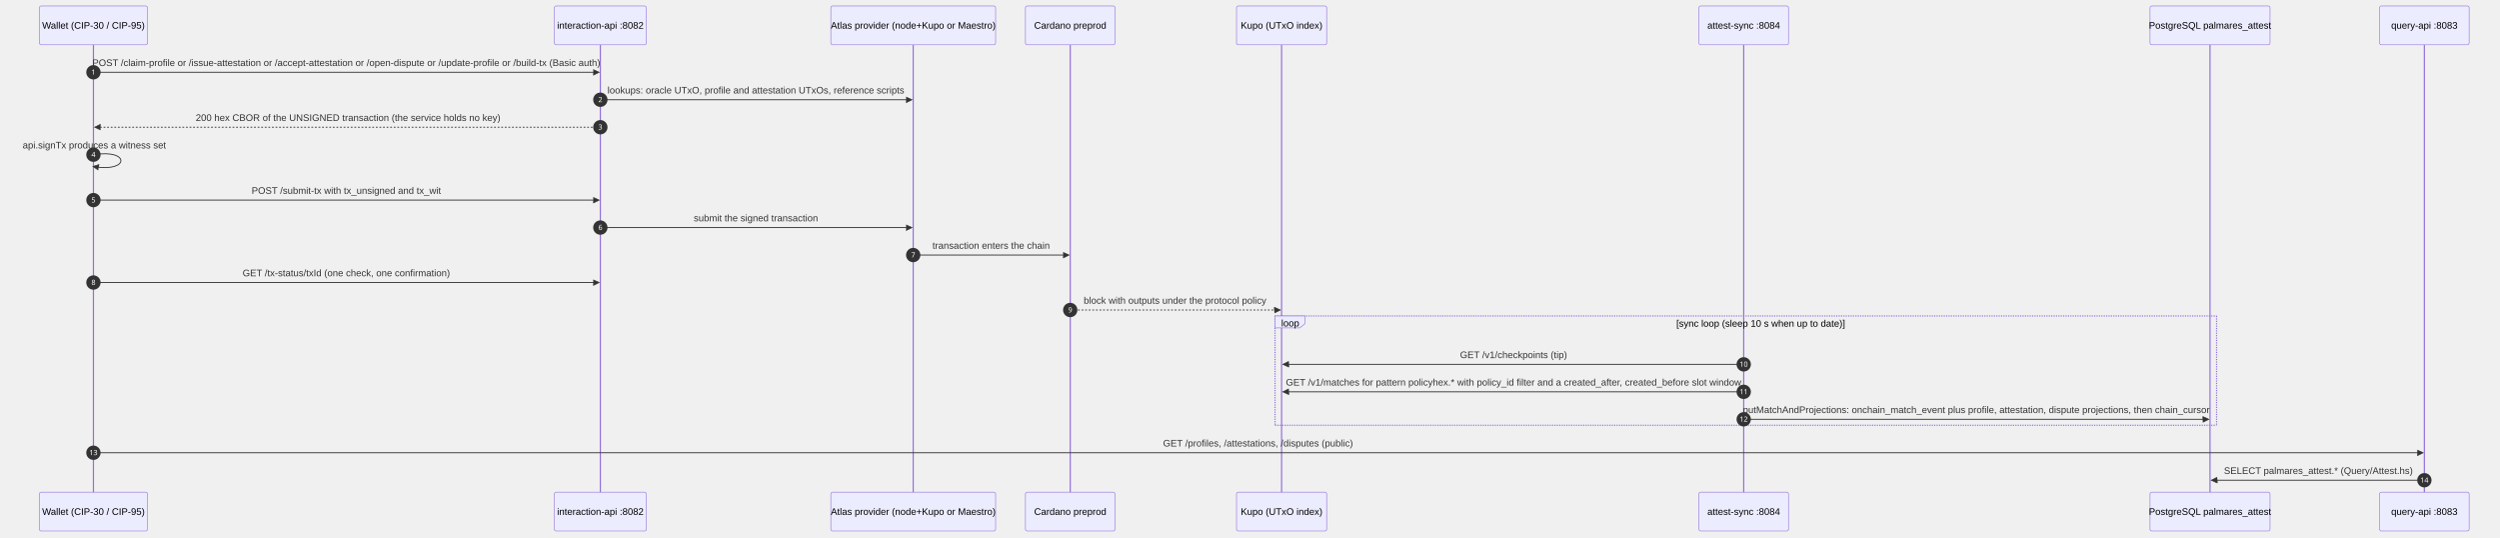
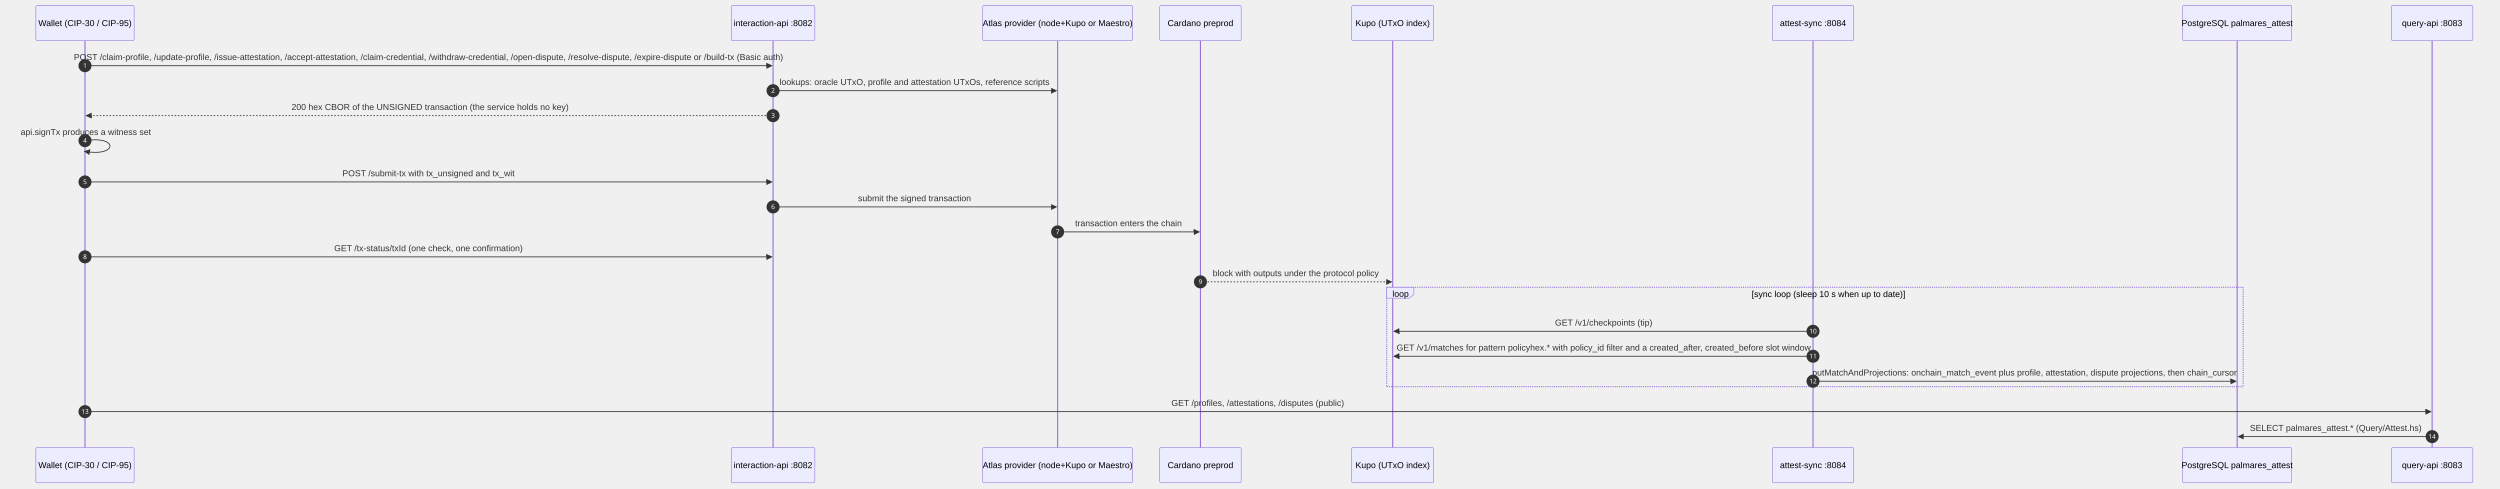
- <svg xmlns="http://www.w3.org/2000/svg" id="my-svg" width="100%" style="max-width: 4185.5px; background-color: white;" viewBox="-66 -10 4185.5 900" role="graphics-document document" aria-roledescription="sequence">
-   <g>
-     <rect x="3919.5" y="814" fill="#eaeaea" stroke="#666" width="150" height="65" name="Q" rx="3" ry="3" class="actor actor-bottom" />
-     <text x="3994.5" y="846.5" dominant-baseline="central" alignment-baseline="central" class="actor actor-box" style="text-anchor: middle; font-size: 16px; font-weight: 400;">
-       <tspan x="3994.5" dy="0">query-api :8083</tspan>
-     </text>
-   </g>
-   <g>
-     <rect x="3535" y="814" fill="#eaeaea" stroke="#666" width="201" height="65" name="D" rx="3" ry="3" class="actor actor-bottom" />
-     <text x="3635.5" y="846.5" dominant-baseline="central" alignment-baseline="central" class="actor actor-box" style="text-anchor: middle; font-size: 16px; font-weight: 400;">
-       <tspan x="3635.5" dy="0">PostgreSQL palmares_attest</tspan>
-     </text>
-   </g>
-   <g>
-     <rect x="2779.5" y="814" fill="#eaeaea" stroke="#666" width="150" height="65" name="S" rx="3" ry="3" class="actor actor-bottom" />
-     <text x="2854.5" y="846.5" dominant-baseline="central" alignment-baseline="central" class="actor actor-box" style="text-anchor: middle; font-size: 16px; font-weight: 400;">
-       <tspan x="2854.5" dy="0">attest-sync :8084</tspan>
-     </text>
-   </g>
-   <g>
-     <rect x="2005" y="814" fill="#eaeaea" stroke="#666" width="151" height="65" name="K" rx="3" ry="3" class="actor actor-bottom" />
-     <text x="2080.5" y="846.5" dominant-baseline="central" alignment-baseline="central" class="actor actor-box" style="text-anchor: middle; font-size: 16px; font-weight: 400;">
-       <tspan x="2080.5" dy="0">Kupo (UTxO index)</tspan>
-     </text>
-   </g>
-   <g>
-     <rect x="1651.5" y="814" fill="#eaeaea" stroke="#666" width="150" height="65" name="C" rx="3" ry="3" class="actor actor-bottom" />
-     <text x="1726.5" y="846.5" dominant-baseline="central" alignment-baseline="central" class="actor actor-box" style="text-anchor: middle; font-size: 16px; font-weight: 400;">
-       <tspan x="1726.5" dy="0">Cardano preprod</tspan>
-     </text>
-   </g>
-   <g>
-     <rect x="1325.5" y="814" fill="#eaeaea" stroke="#666" width="276" height="65" name="P" rx="3" ry="3" class="actor actor-bottom" />
-     <text x="1463.5" y="846.5" dominant-baseline="central" alignment-baseline="central" class="actor actor-box" style="text-anchor: middle; font-size: 16px; font-weight: 400;">
-       <tspan x="1463.5" dy="0">Atlas provider (node+Kupo or Maestro)</tspan>
-     </text>
-   </g>
-   <g>
-     <rect x="862.5" y="814" fill="#eaeaea" stroke="#666" width="154" height="65" name="I" rx="3" ry="3" class="actor actor-bottom" />
-     <text x="939.5" y="846.5" dominant-baseline="central" alignment-baseline="central" class="actor actor-box" style="text-anchor: middle; font-size: 16px; font-weight: 400;">
-       <tspan x="939.5" dy="0">interaction-api :8082</tspan>
+ <svg xmlns="http://www.w3.org/2000/svg" id="my-svg" width="100%" style="max-width: 4603.5px; background-color: white;" viewBox="-66 -10 4603.5 900" role="graphics-document document" aria-roledescription="sequence">
+   <g>
+     <rect x="4337.5" y="814" fill="#eaeaea" stroke="#666" width="150" height="65" name="Q" rx="3" ry="3" class="actor actor-bottom" />
+     <text x="4412.5" y="846.5" dominant-baseline="central" alignment-baseline="central" class="actor actor-box" style="text-anchor: middle; font-size: 16px; font-weight: 400;">
+       <tspan x="4412.5" dy="0">query-api :8083</tspan>
+     </text>
+   </g>
+   <g>
+     <rect x="3953" y="814" fill="#eaeaea" stroke="#666" width="201" height="65" name="D" rx="3" ry="3" class="actor actor-bottom" />
+     <text x="4053.5" y="846.5" dominant-baseline="central" alignment-baseline="central" class="actor actor-box" style="text-anchor: middle; font-size: 16px; font-weight: 400;">
+       <tspan x="4053.5" dy="0">PostgreSQL palmares_attest</tspan>
+     </text>
+   </g>
+   <g>
+     <rect x="3197.5" y="814" fill="#eaeaea" stroke="#666" width="150" height="65" name="S" rx="3" ry="3" class="actor actor-bottom" />
+     <text x="3272.5" y="846.5" dominant-baseline="central" alignment-baseline="central" class="actor actor-box" style="text-anchor: middle; font-size: 16px; font-weight: 400;">
+       <tspan x="3272.5" dy="0">attest-sync :8084</tspan>
+     </text>
+   </g>
+   <g>
+     <rect x="2423" y="814" fill="#eaeaea" stroke="#666" width="151" height="65" name="K" rx="3" ry="3" class="actor actor-bottom" />
+     <text x="2498.5" y="846.5" dominant-baseline="central" alignment-baseline="central" class="actor actor-box" style="text-anchor: middle; font-size: 16px; font-weight: 400;">
+       <tspan x="2498.5" dy="0">Kupo (UTxO index)</tspan>
+     </text>
+   </g>
+   <g>
+     <rect x="2069.5" y="814" fill="#eaeaea" stroke="#666" width="150" height="65" name="C" rx="3" ry="3" class="actor actor-bottom" />
+     <text x="2144.5" y="846.5" dominant-baseline="central" alignment-baseline="central" class="actor actor-box" style="text-anchor: middle; font-size: 16px; font-weight: 400;">
+       <tspan x="2144.5" dy="0">Cardano preprod</tspan>
+     </text>
+   </g>
+   <g>
+     <rect x="1743.5" y="814" fill="#eaeaea" stroke="#666" width="276" height="65" name="P" rx="3" ry="3" class="actor actor-bottom" />
+     <text x="1881.5" y="846.5" dominant-baseline="central" alignment-baseline="central" class="actor actor-box" style="text-anchor: middle; font-size: 16px; font-weight: 400;">
+       <tspan x="1881.5" dy="0">Atlas provider (node+Kupo or Maestro)</tspan>
+     </text>
+   </g>
+   <g>
+     <rect x="1280.5" y="814" fill="#eaeaea" stroke="#666" width="154" height="65" name="I" rx="3" ry="3" class="actor actor-bottom" />
+     <text x="1357.5" y="846.5" dominant-baseline="central" alignment-baseline="central" class="actor actor-box" style="text-anchor: middle; font-size: 16px; font-weight: 400;">
+       <tspan x="1357.5" dy="0">interaction-api :8082</tspan>
    </text>
  </g>
  <g>
    <rect x="0" y="814" fill="#eaeaea" stroke="#666" width="181" height="65" name="W" rx="3" ry="3" class="actor actor-bottom" />
    <text x="90.5" y="846.5" dominant-baseline="central" alignment-baseline="central" class="actor actor-box" style="text-anchor: middle; font-size: 16px; font-weight: 400;">
      <tspan x="90.5" dy="0">Wallet (CIP-30 / CIP-95)</tspan>
    </text>
  </g>
  <g>
-     <line id="actor7" x1="3994.5" y1="65" x2="3994.5" y2="814" class="actor-line 200" stroke-width="0.5px" stroke="#999" name="Q" data-et="life-line" data-id="Q" />
+     <line id="actor7" x1="4412.5" y1="65" x2="4412.5" y2="814" class="actor-line 200" stroke-width="0.5px" stroke="#999" name="Q" data-et="life-line" data-id="Q" />
    <g id="root-7" data-et="participant" data-type="participant" data-id="Q">
-       <rect x="3919.5" y="0" fill="#eaeaea" stroke="#666" width="150" height="65" name="Q" rx="3" ry="3" class="actor actor-top" />
-       <text x="3994.5" y="32.5" dominant-baseline="central" alignment-baseline="central" class="actor actor-box" style="text-anchor: middle; font-size: 16px; font-weight: 400;">
-         <tspan x="3994.5" dy="0">query-api :8083</tspan>
-       </text>
-     </g>
-   </g>
-   <g>
-     <line id="actor6" x1="3635.5" y1="65" x2="3635.5" y2="814" class="actor-line 200" stroke-width="0.5px" stroke="#999" name="D" data-et="life-line" data-id="D" />
+       <rect x="4337.5" y="0" fill="#eaeaea" stroke="#666" width="150" height="65" name="Q" rx="3" ry="3" class="actor actor-top" />
+       <text x="4412.5" y="32.5" dominant-baseline="central" alignment-baseline="central" class="actor actor-box" style="text-anchor: middle; font-size: 16px; font-weight: 400;">
+         <tspan x="4412.5" dy="0">query-api :8083</tspan>
+       </text>
+     </g>
+   </g>
+   <g>
+     <line id="actor6" x1="4053.5" y1="65" x2="4053.5" y2="814" class="actor-line 200" stroke-width="0.5px" stroke="#999" name="D" data-et="life-line" data-id="D" />
    <g id="root-6" data-et="participant" data-type="participant" data-id="D">
-       <rect x="3535" y="0" fill="#eaeaea" stroke="#666" width="201" height="65" name="D" rx="3" ry="3" class="actor actor-top" />
-       <text x="3635.5" y="32.5" dominant-baseline="central" alignment-baseline="central" class="actor actor-box" style="text-anchor: middle; font-size: 16px; font-weight: 400;">
-         <tspan x="3635.5" dy="0">PostgreSQL palmares_attest</tspan>
-       </text>
-     </g>
-   </g>
-   <g>
-     <line id="actor5" x1="2854.5" y1="65" x2="2854.5" y2="814" class="actor-line 200" stroke-width="0.5px" stroke="#999" name="S" data-et="life-line" data-id="S" />
+       <rect x="3953" y="0" fill="#eaeaea" stroke="#666" width="201" height="65" name="D" rx="3" ry="3" class="actor actor-top" />
+       <text x="4053.5" y="32.5" dominant-baseline="central" alignment-baseline="central" class="actor actor-box" style="text-anchor: middle; font-size: 16px; font-weight: 400;">
+         <tspan x="4053.5" dy="0">PostgreSQL palmares_attest</tspan>
+       </text>
+     </g>
+   </g>
+   <g>
+     <line id="actor5" x1="3272.5" y1="65" x2="3272.5" y2="814" class="actor-line 200" stroke-width="0.5px" stroke="#999" name="S" data-et="life-line" data-id="S" />
    <g id="root-5" data-et="participant" data-type="participant" data-id="S">
-       <rect x="2779.5" y="0" fill="#eaeaea" stroke="#666" width="150" height="65" name="S" rx="3" ry="3" class="actor actor-top" />
-       <text x="2854.5" y="32.5" dominant-baseline="central" alignment-baseline="central" class="actor actor-box" style="text-anchor: middle; font-size: 16px; font-weight: 400;">
-         <tspan x="2854.5" dy="0">attest-sync :8084</tspan>
-       </text>
-     </g>
-   </g>
-   <g>
-     <line id="actor4" x1="2080.5" y1="65" x2="2080.5" y2="814" class="actor-line 200" stroke-width="0.5px" stroke="#999" name="K" data-et="life-line" data-id="K" />
+       <rect x="3197.5" y="0" fill="#eaeaea" stroke="#666" width="150" height="65" name="S" rx="3" ry="3" class="actor actor-top" />
+       <text x="3272.5" y="32.5" dominant-baseline="central" alignment-baseline="central" class="actor actor-box" style="text-anchor: middle; font-size: 16px; font-weight: 400;">
+         <tspan x="3272.5" dy="0">attest-sync :8084</tspan>
+       </text>
+     </g>
+   </g>
+   <g>
+     <line id="actor4" x1="2498.5" y1="65" x2="2498.5" y2="814" class="actor-line 200" stroke-width="0.5px" stroke="#999" name="K" data-et="life-line" data-id="K" />
    <g id="root-4" data-et="participant" data-type="participant" data-id="K">
-       <rect x="2005" y="0" fill="#eaeaea" stroke="#666" width="151" height="65" name="K" rx="3" ry="3" class="actor actor-top" />
-       <text x="2080.5" y="32.5" dominant-baseline="central" alignment-baseline="central" class="actor actor-box" style="text-anchor: middle; font-size: 16px; font-weight: 400;">
-         <tspan x="2080.5" dy="0">Kupo (UTxO index)</tspan>
-       </text>
-     </g>
-   </g>
-   <g>
-     <line id="actor3" x1="1726.5" y1="65" x2="1726.5" y2="814" class="actor-line 200" stroke-width="0.5px" stroke="#999" name="C" data-et="life-line" data-id="C" />
+       <rect x="2423" y="0" fill="#eaeaea" stroke="#666" width="151" height="65" name="K" rx="3" ry="3" class="actor actor-top" />
+       <text x="2498.5" y="32.5" dominant-baseline="central" alignment-baseline="central" class="actor actor-box" style="text-anchor: middle; font-size: 16px; font-weight: 400;">
+         <tspan x="2498.5" dy="0">Kupo (UTxO index)</tspan>
+       </text>
+     </g>
+   </g>
+   <g>
+     <line id="actor3" x1="2144.5" y1="65" x2="2144.5" y2="814" class="actor-line 200" stroke-width="0.5px" stroke="#999" name="C" data-et="life-line" data-id="C" />
    <g id="root-3" data-et="participant" data-type="participant" data-id="C">
-       <rect x="1651.5" y="0" fill="#eaeaea" stroke="#666" width="150" height="65" name="C" rx="3" ry="3" class="actor actor-top" />
-       <text x="1726.5" y="32.5" dominant-baseline="central" alignment-baseline="central" class="actor actor-box" style="text-anchor: middle; font-size: 16px; font-weight: 400;">
-         <tspan x="1726.5" dy="0">Cardano preprod</tspan>
-       </text>
-     </g>
-   </g>
-   <g>
-     <line id="actor2" x1="1463.5" y1="65" x2="1463.5" y2="814" class="actor-line 200" stroke-width="0.5px" stroke="#999" name="P" data-et="life-line" data-id="P" />
+       <rect x="2069.5" y="0" fill="#eaeaea" stroke="#666" width="150" height="65" name="C" rx="3" ry="3" class="actor actor-top" />
+       <text x="2144.5" y="32.5" dominant-baseline="central" alignment-baseline="central" class="actor actor-box" style="text-anchor: middle; font-size: 16px; font-weight: 400;">
+         <tspan x="2144.5" dy="0">Cardano preprod</tspan>
+       </text>
+     </g>
+   </g>
+   <g>
+     <line id="actor2" x1="1881.5" y1="65" x2="1881.5" y2="814" class="actor-line 200" stroke-width="0.5px" stroke="#999" name="P" data-et="life-line" data-id="P" />
    <g id="root-2" data-et="participant" data-type="participant" data-id="P">
-       <rect x="1325.5" y="0" fill="#eaeaea" stroke="#666" width="276" height="65" name="P" rx="3" ry="3" class="actor actor-top" />
-       <text x="1463.5" y="32.5" dominant-baseline="central" alignment-baseline="central" class="actor actor-box" style="text-anchor: middle; font-size: 16px; font-weight: 400;">
-         <tspan x="1463.5" dy="0">Atlas provider (node+Kupo or Maestro)</tspan>
-       </text>
-     </g>
-   </g>
-   <g>
-     <line id="actor1" x1="939.5" y1="65" x2="939.5" y2="814" class="actor-line 200" stroke-width="0.5px" stroke="#999" name="I" data-et="life-line" data-id="I" />
+       <rect x="1743.5" y="0" fill="#eaeaea" stroke="#666" width="276" height="65" name="P" rx="3" ry="3" class="actor actor-top" />
+       <text x="1881.5" y="32.5" dominant-baseline="central" alignment-baseline="central" class="actor actor-box" style="text-anchor: middle; font-size: 16px; font-weight: 400;">
+         <tspan x="1881.5" dy="0">Atlas provider (node+Kupo or Maestro)</tspan>
+       </text>
+     </g>
+   </g>
+   <g>
+     <line id="actor1" x1="1357.5" y1="65" x2="1357.5" y2="814" class="actor-line 200" stroke-width="0.5px" stroke="#999" name="I" data-et="life-line" data-id="I" />
    <g id="root-1" data-et="participant" data-type="participant" data-id="I">
-       <rect x="862.5" y="0" fill="#eaeaea" stroke="#666" width="154" height="65" name="I" rx="3" ry="3" class="actor actor-top" />
-       <text x="939.5" y="32.5" dominant-baseline="central" alignment-baseline="central" class="actor actor-box" style="text-anchor: middle; font-size: 16px; font-weight: 400;">
-         <tspan x="939.5" dy="0">interaction-api :8082</tspan>
+       <rect x="1280.5" y="0" fill="#eaeaea" stroke="#666" width="154" height="65" name="I" rx="3" ry="3" class="actor actor-top" />
+       <text x="1357.5" y="32.5" dominant-baseline="central" alignment-baseline="central" class="actor actor-box" style="text-anchor: middle; font-size: 16px; font-weight: 400;">
+         <tspan x="1357.5" dy="0">interaction-api :8082</tspan>
      </text>
    </g>
  </g>
  <g>
    <line id="actor0" x1="90.5" y1="65" x2="90.5" y2="814" class="actor-line 200" stroke-width="0.5px" stroke="#999" name="W" data-et="life-line" data-id="W" />
    <g id="root-0" data-et="participant" data-type="participant" data-id="W">
      <rect x="0" y="0" fill="#eaeaea" stroke="#666" width="181" height="65" name="W" rx="3" ry="3" class="actor actor-top" />
      <text x="90.5" y="32.5" dominant-baseline="central" alignment-baseline="central" class="actor actor-box" style="text-anchor: middle; font-size: 16px; font-weight: 400;">
        <tspan x="90.5" dy="0">Wallet (CIP-30 / CIP-95)</tspan>
      </text>
    </g>
  </g>
  <style>#my-svg{font-family:"trebuchet ms",verdana,arial,sans-serif;font-size:16px;fill:#333;}@keyframes edge-animation-frame{from{stroke-dashoffset:0;}}@keyframes dash{to{stroke-dashoffset:0;}}#my-svg .edge-animation-slow{stroke-dasharray:9,5!important;stroke-dashoffset:900;animation:dash 50s linear infinite;stroke-linecap:round;}#my-svg .edge-animation-fast{stroke-dasharray:9,5!important;stroke-dashoffset:900;animation:dash 20s linear infinite;stroke-linecap:round;}#my-svg .error-icon{fill:#552222;}#my-svg .error-text{fill:#552222;stroke:#552222;}#my-svg .edge-thickness-normal{stroke-width:1px;}#my-svg .edge-thickness-thick{stroke-width:3.5px;}#my-svg .edge-pattern-solid{stroke-dasharray:0;}#my-svg .edge-thickness-invisible{stroke-width:0;fill:none;}#my-svg .edge-pattern-dashed{stroke-dasharray:3;}#my-svg .edge-pattern-dotted{stroke-dasharray:2;}#my-svg .marker{fill:#333333;stroke:#333333;}#my-svg .marker.cross{stroke:#333333;}#my-svg svg{font-family:"trebuchet ms",verdana,arial,sans-serif;font-size:16px;}#my-svg p{margin:0;}#my-svg .actor{stroke:#9370DB;fill:#ECECFF;stroke-width:1;}#my-svg rect.actor.outer-path[data-look="neo"]{filter:drop-shadow(1px 2px 2px rgba(185, 185, 185, 1));}#my-svg rect.note[data-look="neo"]{stroke:#aaaa33;fill:#fff5ad;filter:drop-shadow(1px 2px 2px rgba(185, 185, 185, 1));}#my-svg text.actor&gt;tspan{fill:black;stroke:none;}#my-svg .actor-line{stroke:#9370DB;}#my-svg .innerArc{stroke-width:1.5;stroke-dasharray:none;}#my-svg .messageLine0{stroke-width:1.5;stroke-dasharray:none;stroke:#333;}#my-svg .messageLine1{stroke-width:1.5;stroke-dasharray:2,2;stroke:#333;}#my-svg [id$="-arrowhead"] path{fill:#333;stroke:#333;}#my-svg .sequenceNumber{fill:white;}#my-svg [id$="-sequencenumber"]{fill:#333;}#my-svg [id$="-crosshead"] path{fill:#333;stroke:#333;}#my-svg .messageText{fill:#333;stroke:none;}#my-svg .labelBox{stroke:#9370DB;fill:#ECECFF;filter:none;}#my-svg .labelText,#my-svg .labelText&gt;tspan{fill:black;stroke:none;}#my-svg .loopText,#my-svg .loopText&gt;tspan{fill:black;stroke:none;}#my-svg .sectionTitle,#my-svg .sectionTitle&gt;tspan{fill:black;stroke:none;}#my-svg .loopLine{stroke-width:2px;stroke-dasharray:2,2;stroke:#9370DB;fill:#9370DB;}#my-svg .note{stroke:#aaaa33;fill:#fff5ad;}#my-svg .noteText,#my-svg .noteText&gt;tspan{fill:black;stroke:none;font-weight:normal;}#my-svg .activation0{fill:#f4f4f4;stroke:#666;}#my-svg .activation1{fill:#f4f4f4;stroke:#666;}#my-svg .activation2{fill:#f4f4f4;stroke:#666;}#my-svg .actorPopupMenu{position:absolute;}#my-svg .actorPopupMenuPanel{position:absolute;fill:#ECECFF;box-shadow:0px 8px 16px 0px rgba(0,0,0,0.2);filter:drop-shadow(3px 5px 2px rgb(0 0 0 / 0.4));}#my-svg .actor-man circle,#my-svg line{fill:#ECECFF;stroke-width:2px;}#my-svg g rect.rect{filter:drop-shadow(1px 2px 2px rgba(185, 185, 185, 1));stroke:#9370DB;}#my-svg .node .neo-node{stroke:#9370DB;}#my-svg [data-look="neo"].node rect,#my-svg [data-look="neo"].cluster rect,#my-svg [data-look="neo"].node polygon{stroke:#9370DB;filter:drop-shadow(1px 2px 2px rgba(185, 185, 185, 1));}#my-svg [data-look="neo"].swimlane.cluster rect{filter:none;}#my-svg [data-look="neo"].node path{stroke:#9370DB;stroke-width:1px;}#my-svg [data-look="neo"].node .outer-path{filter:drop-shadow(1px 2px 2px rgba(185, 185, 185, 1));}#my-svg [data-look="neo"].node .neo-line path{stroke:#9370DB;filter:none;}#my-svg [data-look="neo"].node circle{stroke:#9370DB;filter:drop-shadow(1px 2px 2px rgba(185, 185, 185, 1));}#my-svg [data-look="neo"].node circle .state-start{fill:#000000;}#my-svg [data-look="neo"].icon-shape .icon{fill:#9370DB;filter:drop-shadow(1px 2px 2px rgba(185, 185, 185, 1));}#my-svg [data-look="neo"].icon-shape .icon-neo path{stroke:#9370DB;filter:drop-shadow(1px 2px 2px rgba(185, 185, 185, 1));}#my-svg :root{--mermaid-font-family:"trebuchet ms",verdana,arial,sans-serif;}</style>
  <g />
  <defs>
    <symbol id="my-svg-computer" width="24" height="24">
      <path transform="scale(.5)" d="M2 2v13h20v-13h-20zm18 11h-16v-9h16v9zm-10.228 6l.466-1h3.524l.467 1h-4.457zm14.228 3h-24l2-6h2.104l-1.33 4h18.45l-1.297-4h2.073l2 6zm-5-10h-14v-7h14v7z" />
    </symbol>
  </defs>
  <defs>
    <symbol id="my-svg-database" fill-rule="evenodd" clip-rule="evenodd">
      <path transform="scale(.5)" d="M12.258.001l.256.004.255.005.253.008.251.01.249.012.247.015.246.016.242.019.241.02.239.023.236.024.233.027.231.028.229.031.225.032.223.034.22.036.217.038.214.04.211.041.208.043.205.045.201.046.198.048.194.05.191.051.187.053.183.054.18.056.175.057.172.059.168.06.163.061.16.063.155.064.15.066.074.033.073.033.071.034.07.034.069.035.068.035.067.035.066.035.064.036.064.036.062.036.06.036.06.037.058.037.058.037.055.038.055.038.053.038.052.038.051.039.05.039.048.039.047.039.045.04.044.04.043.04.041.04.04.041.039.041.037.041.036.041.034.041.033.042.032.042.03.042.029.042.027.042.026.043.024.043.023.043.021.043.02.043.018.044.017.043.015.044.013.044.012.044.011.045.009.044.007.045.006.045.004.045.002.045.001.045v17l-.001.045-.002.045-.004.045-.006.045-.007.045-.009.044-.011.045-.012.044-.013.044-.015.044-.017.043-.018.044-.02.043-.021.043-.023.043-.024.043-.026.043-.027.042-.029.042-.03.042-.032.042-.033.042-.034.041-.036.041-.037.041-.039.041-.04.041-.041.04-.043.04-.044.04-.045.04-.047.039-.048.039-.05.039-.051.039-.052.038-.053.038-.055.038-.055.038-.058.037-.058.037-.06.037-.06.036-.062.036-.064.036-.064.036-.066.035-.067.035-.068.035-.069.035-.07.034-.071.034-.073.033-.074.033-.15.066-.155.064-.16.063-.163.061-.168.06-.172.059-.175.057-.18.056-.183.054-.187.053-.191.051-.194.05-.198.048-.201.046-.205.045-.208.043-.211.041-.214.04-.217.038-.22.036-.223.034-.225.032-.229.031-.231.028-.233.027-.236.024-.239.023-.241.02-.242.019-.246.016-.247.015-.249.012-.251.01-.253.008-.255.005-.256.004-.258.001-.258-.001-.256-.004-.255-.005-.253-.008-.251-.01-.249-.012-.247-.015-.245-.016-.243-.019-.241-.02-.238-.023-.236-.024-.234-.027-.231-.028-.228-.031-.226-.032-.223-.034-.22-.036-.217-.038-.214-.04-.211-.041-.208-.043-.204-.045-.201-.046-.198-.048-.195-.05-.19-.051-.187-.053-.184-.054-.179-.056-.176-.057-.172-.059-.167-.06-.164-.061-.159-.063-.155-.064-.151-.066-.074-.033-.072-.033-.072-.034-.07-.034-.069-.035-.068-.035-.067-.035-.066-.035-.064-.036-.063-.036-.062-.036-.061-.036-.06-.037-.058-.037-.057-.037-.056-.038-.055-.038-.053-.038-.052-.038-.051-.039-.049-.039-.049-.039-.046-.039-.046-.04-.044-.04-.043-.04-.041-.04-.04-.041-.039-.041-.037-.041-.036-.041-.034-.041-.033-.042-.032-.042-.03-.042-.029-.042-.027-.042-.026-.043-.024-.043-.023-.043-.021-.043-.02-.043-.018-.044-.017-.043-.015-.044-.013-.044-.012-.044-.011-.045-.009-.044-.007-.045-.006-.045-.004-.045-.002-.045-.001-.045v-17l.001-.045.002-.045.004-.045.006-.045.007-.045.009-.044.011-.045.012-.044.013-.044.015-.044.017-.043.018-.044.02-.043.021-.043.023-.043.024-.043.026-.043.027-.042.029-.042.03-.042.032-.042.033-.042.034-.041.036-.041.037-.041.039-.041.04-.041.041-.04.043-.04.044-.04.046-.04.046-.039.049-.039.049-.039.051-.039.052-.038.053-.038.055-.038.056-.038.057-.037.058-.037.06-.037.061-.036.062-.036.063-.036.064-.036.066-.035.067-.035.068-.035.069-.035.07-.034.072-.034.072-.033.074-.033.151-.066.155-.064.159-.063.164-.061.167-.06.172-.059.176-.057.179-.056.184-.054.187-.053.19-.051.195-.05.198-.048.201-.046.204-.045.208-.043.211-.041.214-.04.217-.038.22-.036.223-.034.226-.032.228-.031.231-.028.234-.027.236-.024.238-.023.241-.02.243-.019.245-.016.247-.015.249-.012.251-.01.253-.008.255-.005.256-.004.258-.001.258.001zm-9.258 20.499v.01l.001.021.003.021.004.022.005.021.006.022.007.022.009.023.01.022.011.023.012.023.013.023.015.023.016.024.017.023.018.024.019.024.021.024.022.025.023.024.024.025.052.049.056.05.061.051.066.051.07.051.075.051.079.052.084.052.088.052.092.052.097.052.102.051.105.052.11.052.114.051.119.051.123.051.127.05.131.05.135.05.139.048.144.049.147.047.152.047.155.047.16.045.163.045.167.043.171.043.176.041.178.041.183.039.187.039.19.037.194.035.197.035.202.033.204.031.209.03.212.029.216.027.219.025.222.024.226.021.23.02.233.018.236.016.24.015.243.012.246.01.249.008.253.005.256.004.259.001.26-.001.257-.004.254-.005.25-.008.247-.011.244-.012.241-.014.237-.016.233-.018.231-.021.226-.021.224-.024.22-.026.216-.027.212-.028.21-.031.205-.031.202-.034.198-.034.194-.036.191-.037.187-.039.183-.04.179-.04.175-.042.172-.043.168-.044.163-.045.16-.046.155-.046.152-.047.148-.048.143-.049.139-.049.136-.05.131-.05.126-.05.123-.051.118-.052.114-.051.11-.052.106-.052.101-.052.096-.052.092-.052.088-.053.083-.051.079-.052.074-.052.07-.051.065-.051.06-.051.056-.05.051-.05.023-.024.023-.025.021-.024.02-.024.019-.024.018-.024.017-.024.015-.023.014-.024.013-.023.012-.023.01-.023.01-.022.008-.022.006-.022.006-.022.004-.022.004-.021.001-.021.001-.021v-4.127l-.077.055-.08.053-.083.054-.085.053-.087.052-.09.052-.093.051-.095.05-.097.05-.1.049-.102.049-.105.048-.106.047-.109.047-.111.046-.114.045-.115.045-.118.044-.12.043-.122.042-.124.042-.126.041-.128.04-.13.04-.132.038-.134.038-.135.037-.138.037-.139.035-.142.035-.143.034-.144.033-.147.032-.148.031-.15.03-.151.03-.153.029-.154.027-.156.027-.158.026-.159.025-.161.024-.162.023-.163.022-.165.021-.166.02-.167.019-.169.018-.169.017-.171.016-.173.015-.173.014-.175.013-.175.012-.177.011-.178.01-.179.008-.179.008-.181.006-.182.005-.182.004-.184.003-.184.002h-.37l-.184-.002-.184-.003-.182-.004-.182-.005-.181-.006-.179-.008-.179-.008-.178-.01-.176-.011-.176-.012-.175-.013-.173-.014-.172-.015-.171-.016-.17-.017-.169-.018-.167-.019-.166-.02-.165-.021-.163-.022-.162-.023-.161-.024-.159-.025-.157-.026-.156-.027-.155-.027-.153-.029-.151-.03-.15-.03-.148-.031-.146-.032-.145-.033-.143-.034-.141-.035-.14-.035-.137-.037-.136-.037-.134-.038-.132-.038-.13-.04-.128-.04-.126-.041-.124-.042-.122-.042-.12-.044-.117-.043-.116-.045-.113-.045-.112-.046-.109-.047-.106-.047-.105-.048-.102-.049-.1-.049-.097-.05-.095-.05-.093-.052-.09-.051-.087-.052-.085-.053-.083-.054-.08-.054-.077-.054v4.127zm0-5.654v.011l.001.021.003.021.004.021.005.022.006.022.007.022.009.022.01.022.011.023.012.023.013.023.015.024.016.023.017.024.018.024.019.024.021.024.022.024.023.025.024.024.052.05.056.05.061.05.066.051.07.051.075.052.079.051.084.052.088.052.092.052.097.052.102.052.105.052.11.051.114.051.119.052.123.05.127.051.131.05.135.049.139.049.144.048.147.048.152.047.155.046.16.045.163.045.167.044.171.042.176.042.178.04.183.04.187.038.19.037.194.036.197.034.202.033.204.032.209.03.212.028.216.027.219.025.222.024.226.022.23.02.233.018.236.016.24.014.243.012.246.01.249.008.253.006.256.003.259.001.26-.001.257-.003.254-.006.25-.008.247-.01.244-.012.241-.015.237-.016.233-.018.231-.02.226-.022.224-.024.22-.025.216-.027.212-.029.21-.03.205-.032.202-.033.198-.035.194-.036.191-.037.187-.039.183-.039.179-.041.175-.042.172-.043.168-.044.163-.045.16-.045.155-.047.152-.047.148-.048.143-.048.139-.05.136-.049.131-.05.126-.051.123-.051.118-.051.114-.052.11-.052.106-.052.101-.052.096-.052.092-.052.088-.052.083-.052.079-.052.074-.051.07-.052.065-.051.06-.05.056-.051.051-.049.023-.025.023-.024.021-.025.02-.024.019-.024.018-.024.017-.024.015-.023.014-.023.013-.024.012-.022.01-.023.01-.023.008-.022.006-.022.006-.022.004-.021.004-.022.001-.021.001-.021v-4.139l-.077.054-.08.054-.083.054-.085.052-.087.053-.09.051-.093.051-.095.051-.097.05-.1.049-.102.049-.105.048-.106.047-.109.047-.111.046-.114.045-.115.044-.118.044-.12.044-.122.042-.124.042-.126.041-.128.04-.13.039-.132.039-.134.038-.135.037-.138.036-.139.036-.142.035-.143.033-.144.033-.147.033-.148.031-.15.03-.151.03-.153.028-.154.028-.156.027-.158.026-.159.025-.161.024-.162.023-.163.022-.165.021-.166.02-.167.019-.169.018-.169.017-.171.016-.173.015-.173.014-.175.013-.175.012-.177.011-.178.009-.179.009-.179.007-.181.007-.182.005-.182.004-.184.003-.184.002h-.37l-.184-.002-.184-.003-.182-.004-.182-.005-.181-.007-.179-.007-.179-.009-.178-.009-.176-.011-.176-.012-.175-.013-.173-.014-.172-.015-.171-.016-.17-.017-.169-.018-.167-.019-.166-.02-.165-.021-.163-.022-.162-.023-.161-.024-.159-.025-.157-.026-.156-.027-.155-.028-.153-.028-.151-.03-.15-.03-.148-.031-.146-.033-.145-.033-.143-.033-.141-.035-.14-.036-.137-.036-.136-.037-.134-.038-.132-.039-.13-.039-.128-.04-.126-.041-.124-.042-.122-.043-.12-.043-.117-.044-.116-.044-.113-.046-.112-.046-.109-.046-.106-.047-.105-.048-.102-.049-.1-.049-.097-.05-.095-.051-.093-.051-.09-.051-.087-.053-.085-.052-.083-.054-.08-.054-.077-.054v4.139zm0-5.666v.011l.001.02.003.022.004.021.005.022.006.021.007.022.009.023.01.022.011.023.012.023.013.023.015.023.016.024.017.024.018.023.019.024.021.025.022.024.023.024.024.025.052.05.056.05.061.05.066.051.07.051.075.052.079.051.084.052.088.052.092.052.097.052.102.052.105.051.11.052.114.051.119.051.123.051.127.05.131.05.135.05.139.049.144.048.147.048.152.047.155.046.16.045.163.045.167.043.171.043.176.042.178.04.183.04.187.038.19.037.194.036.197.034.202.033.204.032.209.03.212.028.216.027.219.025.222.024.226.021.23.02.233.018.236.017.24.014.243.012.246.01.249.008.253.006.256.003.259.001.26-.001.257-.003.254-.006.25-.008.247-.01.244-.013.241-.014.237-.016.233-.018.231-.02.226-.022.224-.024.22-.025.216-.027.212-.029.21-.03.205-.032.202-.033.198-.035.194-.036.191-.037.187-.039.183-.039.179-.041.175-.042.172-.043.168-.044.163-.045.16-.045.155-.047.152-.047.148-.048.143-.049.139-.049.136-.049.131-.051.126-.05.123-.051.118-.052.114-.051.11-.052.106-.052.101-.052.096-.052.092-.052.088-.052.083-.052.079-.052.074-.052.07-.051.065-.051.06-.051.056-.05.051-.049.023-.025.023-.025.021-.024.02-.024.019-.024.018-.024.017-.024.015-.023.014-.024.013-.023.012-.023.01-.022.01-.023.008-.022.006-.022.006-.022.004-.022.004-.021.001-.021.001-.021v-4.153l-.077.054-.08.054-.083.053-.085.053-.087.053-.09.051-.093.051-.095.051-.097.05-.1.049-.102.048-.105.048-.106.048-.109.046-.111.046-.114.046-.115.044-.118.044-.12.043-.122.043-.124.042-.126.041-.128.04-.13.039-.132.039-.134.038-.135.037-.138.036-.139.036-.142.034-.143.034-.144.033-.147.032-.148.032-.15.03-.151.03-.153.028-.154.028-.156.027-.158.026-.159.024-.161.024-.162.023-.163.023-.165.021-.166.02-.167.019-.169.018-.169.017-.171.016-.173.015-.173.014-.175.013-.175.012-.177.01-.178.01-.179.009-.179.007-.181.006-.182.006-.182.004-.184.003-.184.001-.185.001-.185-.001-.184-.001-.184-.003-.182-.004-.182-.006-.181-.006-.179-.007-.179-.009-.178-.01-.176-.01-.176-.012-.175-.013-.173-.014-.172-.015-.171-.016-.17-.017-.169-.018-.167-.019-.166-.02-.165-.021-.163-.023-.162-.023-.161-.024-.159-.024-.157-.026-.156-.027-.155-.028-.153-.028-.151-.03-.15-.03-.148-.032-.146-.032-.145-.033-.143-.034-.141-.034-.14-.036-.137-.036-.136-.037-.134-.038-.132-.039-.13-.039-.128-.041-.126-.041-.124-.041-.122-.043-.12-.043-.117-.044-.116-.044-.113-.046-.112-.046-.109-.046-.106-.048-.105-.048-.102-.048-.1-.05-.097-.049-.095-.051-.093-.051-.09-.052-.087-.052-.085-.053-.083-.053-.08-.054-.077-.054v4.153zm8.74-8.179l-.257.004-.254.005-.25.008-.247.011-.244.012-.241.014-.237.016-.233.018-.231.021-.226.022-.224.023-.22.026-.216.027-.212.028-.21.031-.205.032-.202.033-.198.034-.194.036-.191.038-.187.038-.183.04-.179.041-.175.042-.172.043-.168.043-.163.045-.16.046-.155.046-.152.048-.148.048-.143.048-.139.049-.136.05-.131.05-.126.051-.123.051-.118.051-.114.052-.11.052-.106.052-.101.052-.096.052-.092.052-.088.052-.083.052-.079.052-.074.051-.07.052-.065.051-.06.05-.056.05-.051.05-.023.025-.023.024-.021.024-.02.025-.019.024-.018.024-.017.023-.015.024-.014.023-.013.023-.012.023-.01.023-.01.022-.008.022-.006.023-.006.021-.004.022-.004.021-.001.021-.001.021.001.021.001.021.004.021.004.022.006.021.006.023.008.022.01.022.01.023.012.023.013.023.014.023.015.024.017.023.018.024.019.024.02.025.021.024.023.024.023.025.051.05.056.05.06.05.065.051.07.052.074.051.079.052.083.052.088.052.092.052.096.052.101.052.106.052.11.052.114.052.118.051.123.051.126.051.131.05.136.05.139.049.143.048.148.048.152.048.155.046.16.046.163.045.168.043.172.043.175.042.179.041.183.04.187.038.191.038.194.036.198.034.202.033.205.032.21.031.212.028.216.027.22.026.224.023.226.022.231.021.233.018.237.016.241.014.244.012.247.011.25.008.254.005.257.004.26.001.26-.001.257-.004.254-.005.25-.008.247-.011.244-.012.241-.014.237-.016.233-.018.231-.021.226-.022.224-.023.22-.026.216-.027.212-.028.21-.031.205-.032.202-.033.198-.034.194-.036.191-.038.187-.038.183-.04.179-.041.175-.042.172-.043.168-.043.163-.045.16-.046.155-.046.152-.048.148-.048.143-.048.139-.049.136-.05.131-.05.126-.051.123-.051.118-.051.114-.052.11-.052.106-.052.101-.052.096-.052.092-.052.088-.052.083-.052.079-.052.074-.051.07-.052.065-.051.06-.05.056-.05.051-.05.023-.025.023-.024.021-.024.02-.025.019-.024.018-.024.017-.023.015-.024.014-.023.013-.023.012-.023.01-.023.01-.022.008-.022.006-.023.006-.021.004-.022.004-.021.001-.021.001-.021-.001-.021-.001-.021-.004-.021-.004-.022-.006-.021-.006-.023-.008-.022-.01-.022-.01-.023-.012-.023-.013-.023-.014-.023-.015-.024-.017-.023-.018-.024-.019-.024-.02-.025-.021-.024-.023-.024-.023-.025-.051-.05-.056-.05-.06-.05-.065-.051-.07-.052-.074-.051-.079-.052-.083-.052-.088-.052-.092-.052-.096-.052-.101-.052-.106-.052-.11-.052-.114-.052-.118-.051-.123-.051-.126-.051-.131-.05-.136-.05-.139-.049-.143-.048-.148-.048-.152-.048-.155-.046-.16-.046-.163-.045-.168-.043-.172-.043-.175-.042-.179-.041-.183-.04-.187-.038-.191-.038-.194-.036-.198-.034-.202-.033-.205-.032-.21-.031-.212-.028-.216-.027-.22-.026-.224-.023-.226-.022-.231-.021-.233-.018-.237-.016-.241-.014-.244-.012-.247-.011-.25-.008-.254-.005-.257-.004-.26-.001-.26.001z" />
    </symbol>
  </defs>
  <defs>
    <symbol id="my-svg-clock" width="24" height="24">
      <path transform="scale(.5)" d="M12 2c5.514 0 10 4.486 10 10s-4.486 10-10 10-10-4.486-10-10 4.486-10 10-10zm0-2c-6.627 0-12 5.373-12 12s5.373 12 12 12 12-5.373 12-12-5.373-12-12-12zm5.848 12.459c.202.038.202.333.001.372-1.907.361-6.045 1.111-6.547 1.111-.719 0-1.301-.582-1.301-1.301 0-.512.77-5.447 1.125-7.445.034-.192.312-.181.343.014l.985 6.238 5.394 1.011z" />
    </symbol>
  </defs>
  <defs>
    <marker id="my-svg-arrowhead" refX="7.9" refY="5" markerUnits="userSpaceOnUse" markerWidth="12" markerHeight="12" orient="auto-start-reverse">
      <path d="M -1 0 L 10 5 L 0 10 z" />
    </marker>
  </defs>
  <defs>
    <marker id="my-svg-crosshead" markerWidth="15" markerHeight="8" orient="auto" refX="4" refY="4.5">
      <path fill="none" stroke="#000000" stroke-width="1pt" d="M 1,2 L 6,7 M 6,2 L 1,7" style="stroke-dasharray: 0, 0;" />
    </marker>
  </defs>
  <defs>
    <marker id="my-svg-filled-head" refX="15.5" refY="7" markerWidth="20" markerHeight="28" orient="auto">
      <path d="M 18,7 L9,13 L14,7 L9,1 Z" />
    </marker>
  </defs>
  <defs>
    <marker id="my-svg-sequencenumber" refX="15" refY="15" markerWidth="60" markerHeight="40" orient="auto">
      <circle cx="15" cy="15" r="6" />
    </marker>
  </defs>
  <defs>
    <marker id="my-svg-solidTopArrowHead" refX="7.9" refY="7.25" markerUnits="userSpaceOnUse" markerWidth="12" markerHeight="12" orient="auto-start-reverse">
      <path d="M 0 0 L 10 8 L 0 8 z" />
    </marker>
  </defs>
  <defs>
    <marker id="my-svg-solidBottomArrowHead" refX="7.9" refY="0.75" markerUnits="userSpaceOnUse" markerWidth="12" markerHeight="12" orient="auto-start-reverse">
      <path d="M 0 0 L 10 0 L 0 8 z" />
    </marker>
  </defs>
  <defs>
    <marker id="my-svg-stickTopArrowHead" refX="7.5" refY="7" markerUnits="userSpaceOnUse" markerWidth="12" markerHeight="12" orient="auto-start-reverse">
      <path d="M 0 0 L 7 7" stroke="black" stroke-width="1.5" fill="none" />
    </marker>
  </defs>
  <defs>
    <marker id="my-svg-stickBottomArrowHead" refX="7.5" refY="0" markerUnits="userSpaceOnUse" markerWidth="12" markerHeight="12" orient="auto-start-reverse">
      <path d="M 0 7 L 7 0" stroke="black" stroke-width="1.5" fill="none" />
    </marker>
  </defs>
  <g data-et="control-structure" data-id="i14">
-     <line x1="2069.5" y1="519" x2="3646.5" y2="519" class="loopLine" />
-     <line x1="3646.5" y1="519" x2="3646.5" y2="702" class="loopLine" />
-     <line x1="2069.5" y1="702" x2="3646.5" y2="702" class="loopLine" />
-     <line x1="2069.5" y1="519" x2="2069.5" y2="702" class="loopLine" />
-     <polygon points="2069.5,519 2119.5,519 2119.5,532 2111.1,539 2069.5,539" class="labelBox" />
-     <text x="2095" y="532" text-anchor="middle" dominant-baseline="middle" alignment-baseline="middle" class="labelText" style="font-size: 16px; font-weight: 400;">loop</text>
-     <text x="2883" y="537" text-anchor="middle" class="loopText" style="font-size: 16px; font-weight: 400;">
-       <tspan x="2883">[sync loop (sleep 10 s when up to date)]</tspan>
-     </text>
-   </g>
-   <text x="514" y="80" text-anchor="middle" dominant-baseline="middle" alignment-baseline="middle" class="messageText" dy="1em" style="font-size: 16px; font-weight: 400;">POST /claim-profile or /issue-attestation or /accept-attestation or /open-dispute or /update-profile or /build-tx (Basic auth)</text>
-   <line x1="97.5" y1="111" x2="935.5" y2="111" class="messageLine0" data-et="message" data-id="i1" data-from="W" data-to="I" stroke-width="2" stroke="none" marker-end="url(#my-svg-arrowhead)" style="fill: none;" />
+     <line x1="2487.5" y1="519" x2="4064.5" y2="519" class="loopLine" />
+     <line x1="4064.5" y1="519" x2="4064.5" y2="702" class="loopLine" />
+     <line x1="2487.5" y1="702" x2="4064.5" y2="702" class="loopLine" />
+     <line x1="2487.5" y1="519" x2="2487.5" y2="702" class="loopLine" />
+     <polygon points="2487.5,519 2537.5,519 2537.5,532 2529.1,539 2487.5,539" class="labelBox" />
+     <text x="2513" y="532" text-anchor="middle" dominant-baseline="middle" alignment-baseline="middle" class="labelText" style="font-size: 16px; font-weight: 400;">loop</text>
+     <text x="3301" y="537" text-anchor="middle" class="loopText" style="font-size: 16px; font-weight: 400;">
+       <tspan x="3301">[sync loop (sleep 10 s when up to date)]</tspan>
+     </text>
+   </g>
+   <text x="723" y="80" text-anchor="middle" dominant-baseline="middle" alignment-baseline="middle" class="messageText" dy="1em" style="font-size: 16px; font-weight: 400;">POST /claim-profile, /update-profile, /issue-attestation, /accept-attestation, /claim-credential, /withdraw-credential, /open-dispute, /resolve-dispute, /expire-dispute or /build-tx (Basic auth)</text>
+   <line x1="97.5" y1="111" x2="1353.5" y2="111" class="messageLine0" data-et="message" data-id="i1" data-from="W" data-to="I" stroke-width="2" stroke="none" marker-end="url(#my-svg-arrowhead)" style="fill: none;" />
  <line x1="90.5" y1="111" x2="90.5" y2="111" stroke-width="0" marker-start="url(#my-svg-sequencenumber)" />
  <text x="90.5" y="115" font-family="sans-serif" font-size="12px" text-anchor="middle" class="sequenceNumber">1</text>
-   <text x="1200" y="126" text-anchor="middle" dominant-baseline="middle" alignment-baseline="middle" class="messageText" dy="1em" style="font-size: 16px; font-weight: 400;">lookups: oracle UTxO, profile and attestation UTxOs, reference scripts</text>
-   <line x1="946.5" y1="157" x2="1459.5" y2="157" class="messageLine0" data-et="message" data-id="i2" data-from="I" data-to="P" stroke-width="2" stroke="none" marker-end="url(#my-svg-arrowhead)" style="fill: none;" />
-   <line x1="939.5" y1="157" x2="939.5" y2="157" stroke-width="0" marker-start="url(#my-svg-sequencenumber)" />
-   <text x="939.5" y="161" font-family="sans-serif" font-size="12px" text-anchor="middle" class="sequenceNumber">2</text>
-   <text x="517" y="172" text-anchor="middle" dominant-baseline="middle" alignment-baseline="middle" class="messageText" dy="1em" style="font-size: 16px; font-weight: 400;">200 hex CBOR of the UNSIGNED transaction (the service holds no key)</text>
-   <line x1="944.5" y1="203" x2="94.5" y2="203" class="messageLine1" data-et="message" data-id="i3" data-from="I" data-to="W" stroke-width="2" stroke="none" marker-end="url(#my-svg-arrowhead)" style="stroke-dasharray: 3, 3; fill: none;" />
-   <line x1="939.5" y1="203" x2="939.5" y2="203" stroke-width="0" marker-start="url(#my-svg-sequencenumber)" />
-   <text x="939.5" y="207" font-family="sans-serif" font-size="12px" text-anchor="middle" class="sequenceNumber">3</text>
+   <text x="1618" y="126" text-anchor="middle" dominant-baseline="middle" alignment-baseline="middle" class="messageText" dy="1em" style="font-size: 16px; font-weight: 400;">lookups: oracle UTxO, profile and attestation UTxOs, reference scripts</text>
+   <line x1="1364.5" y1="157" x2="1877.5" y2="157" class="messageLine0" data-et="message" data-id="i2" data-from="I" data-to="P" stroke-width="2" stroke="none" marker-end="url(#my-svg-arrowhead)" style="fill: none;" />
+   <line x1="1357.5" y1="157" x2="1357.5" y2="157" stroke-width="0" marker-start="url(#my-svg-sequencenumber)" />
+   <text x="1357.5" y="161" font-family="sans-serif" font-size="12px" text-anchor="middle" class="sequenceNumber">2</text>
+   <text x="726" y="172" text-anchor="middle" dominant-baseline="middle" alignment-baseline="middle" class="messageText" dy="1em" style="font-size: 16px; font-weight: 400;">200 hex CBOR of the UNSIGNED transaction (the service holds no key)</text>
+   <line x1="1362.5" y1="203" x2="94.5" y2="203" class="messageLine1" data-et="message" data-id="i3" data-from="I" data-to="W" stroke-width="2" stroke="none" marker-end="url(#my-svg-arrowhead)" style="stroke-dasharray: 3, 3; fill: none;" />
+   <line x1="1357.5" y1="203" x2="1357.5" y2="203" stroke-width="0" marker-start="url(#my-svg-sequencenumber)" />
+   <text x="1357.5" y="207" font-family="sans-serif" font-size="12px" text-anchor="middle" class="sequenceNumber">3</text>
  <text x="92" y="218" text-anchor="middle" dominant-baseline="middle" alignment-baseline="middle" class="messageText" dy="1em" style="font-size: 16px; font-weight: 400;">api.signTx produces a witness set</text>
  <path d="M 91.5,249 C 151.5,239 151.5,279 91.5,269" class="messageLine0" data-et="message" data-id="i4" data-from="W" data-to="W" stroke-width="2" stroke="none" marker-end="url(#my-svg-arrowhead)" x1="97.5" style="fill: none;" />
  <line x1="90.5" y1="249" x2="90.5" y2="249" stroke-width="0" marker-start="url(#my-svg-sequencenumber)" />
  <text x="90.5" y="253" font-family="sans-serif" font-size="12px" text-anchor="middle" class="sequenceNumber">4</text>
-   <text x="514" y="294" text-anchor="middle" dominant-baseline="middle" alignment-baseline="middle" class="messageText" dy="1em" style="font-size: 16px; font-weight: 400;">POST /submit-tx with tx_unsigned and tx_wit</text>
-   <line x1="97.5" y1="325" x2="935.5" y2="325" class="messageLine0" data-et="message" data-id="i5" data-from="W" data-to="I" stroke-width="2" stroke="none" marker-end="url(#my-svg-arrowhead)" style="fill: none;" />
+   <text x="723" y="294" text-anchor="middle" dominant-baseline="middle" alignment-baseline="middle" class="messageText" dy="1em" style="font-size: 16px; font-weight: 400;">POST /submit-tx with tx_unsigned and tx_wit</text>
+   <line x1="97.5" y1="325" x2="1353.5" y2="325" class="messageLine0" data-et="message" data-id="i5" data-from="W" data-to="I" stroke-width="2" stroke="none" marker-end="url(#my-svg-arrowhead)" style="fill: none;" />
  <line x1="90.5" y1="325" x2="90.5" y2="325" stroke-width="0" marker-start="url(#my-svg-sequencenumber)" />
  <text x="90.5" y="329" font-family="sans-serif" font-size="12px" text-anchor="middle" class="sequenceNumber">5</text>
-   <text x="1200" y="340" text-anchor="middle" dominant-baseline="middle" alignment-baseline="middle" class="messageText" dy="1em" style="font-size: 16px; font-weight: 400;">submit the signed transaction</text>
-   <line x1="946.5" y1="371" x2="1459.5" y2="371" class="messageLine0" data-et="message" data-id="i6" data-from="I" data-to="P" stroke-width="2" stroke="none" marker-end="url(#my-svg-arrowhead)" style="fill: none;" />
-   <line x1="939.5" y1="371" x2="939.5" y2="371" stroke-width="0" marker-start="url(#my-svg-sequencenumber)" />
-   <text x="939.5" y="375" font-family="sans-serif" font-size="12px" text-anchor="middle" class="sequenceNumber">6</text>
-   <text x="1594" y="386" text-anchor="middle" dominant-baseline="middle" alignment-baseline="middle" class="messageText" dy="1em" style="font-size: 16px; font-weight: 400;">transaction enters the chain</text>
-   <line x1="1470.5" y1="417" x2="1722.5" y2="417" class="messageLine0" data-et="message" data-id="i7" data-from="P" data-to="C" stroke-width="2" stroke="none" marker-end="url(#my-svg-arrowhead)" style="fill: none;" />
-   <line x1="1463.5" y1="417" x2="1463.5" y2="417" stroke-width="0" marker-start="url(#my-svg-sequencenumber)" />
-   <text x="1463.5" y="421" font-family="sans-serif" font-size="12px" text-anchor="middle" class="sequenceNumber">7</text>
-   <text x="514" y="432" text-anchor="middle" dominant-baseline="middle" alignment-baseline="middle" class="messageText" dy="1em" style="font-size: 16px; font-weight: 400;">GET /tx-status/txId (one check, one confirmation)</text>
-   <line x1="97.5" y1="463" x2="935.5" y2="463" class="messageLine0" data-et="message" data-id="i8" data-from="W" data-to="I" stroke-width="2" stroke="none" marker-end="url(#my-svg-arrowhead)" style="fill: none;" />
+   <text x="1618" y="340" text-anchor="middle" dominant-baseline="middle" alignment-baseline="middle" class="messageText" dy="1em" style="font-size: 16px; font-weight: 400;">submit the signed transaction</text>
+   <line x1="1364.5" y1="371" x2="1877.5" y2="371" class="messageLine0" data-et="message" data-id="i6" data-from="I" data-to="P" stroke-width="2" stroke="none" marker-end="url(#my-svg-arrowhead)" style="fill: none;" />
+   <line x1="1357.5" y1="371" x2="1357.5" y2="371" stroke-width="0" marker-start="url(#my-svg-sequencenumber)" />
+   <text x="1357.5" y="375" font-family="sans-serif" font-size="12px" text-anchor="middle" class="sequenceNumber">6</text>
+   <text x="2012" y="386" text-anchor="middle" dominant-baseline="middle" alignment-baseline="middle" class="messageText" dy="1em" style="font-size: 16px; font-weight: 400;">transaction enters the chain</text>
+   <line x1="1888.5" y1="417" x2="2140.5" y2="417" class="messageLine0" data-et="message" data-id="i7" data-from="P" data-to="C" stroke-width="2" stroke="none" marker-end="url(#my-svg-arrowhead)" style="fill: none;" />
+   <line x1="1881.5" y1="417" x2="1881.5" y2="417" stroke-width="0" marker-start="url(#my-svg-sequencenumber)" />
+   <text x="1881.5" y="421" font-family="sans-serif" font-size="12px" text-anchor="middle" class="sequenceNumber">7</text>
+   <text x="723" y="432" text-anchor="middle" dominant-baseline="middle" alignment-baseline="middle" class="messageText" dy="1em" style="font-size: 16px; font-weight: 400;">GET /tx-status/txId (one check, one confirmation)</text>
+   <line x1="97.5" y1="463" x2="1353.5" y2="463" class="messageLine0" data-et="message" data-id="i8" data-from="W" data-to="I" stroke-width="2" stroke="none" marker-end="url(#my-svg-arrowhead)" style="fill: none;" />
  <line x1="90.5" y1="463" x2="90.5" y2="463" stroke-width="0" marker-start="url(#my-svg-sequencenumber)" />
  <text x="90.5" y="467" font-family="sans-serif" font-size="12px" text-anchor="middle" class="sequenceNumber">8</text>
-   <text x="1902" y="478" text-anchor="middle" dominant-baseline="middle" alignment-baseline="middle" class="messageText" dy="1em" style="font-size: 16px; font-weight: 400;">block with outputs under the protocol policy</text>
-   <line x1="1733.5" y1="509" x2="2076.5" y2="509" class="messageLine1" data-et="message" data-id="i9" data-from="C" data-to="K" stroke-width="2" stroke="none" marker-end="url(#my-svg-arrowhead)" style="stroke-dasharray: 3, 3; fill: none;" />
-   <line x1="1726.5" y1="509" x2="1726.5" y2="509" stroke-width="0" marker-start="url(#my-svg-sequencenumber)" />
-   <text x="1726.5" y="513" font-family="sans-serif" font-size="12px" text-anchor="middle" class="sequenceNumber">9</text>
-   <text x="2469" y="569" text-anchor="middle" dominant-baseline="middle" alignment-baseline="middle" class="messageText" dy="1em" style="font-size: 16px; font-weight: 400;">GET /v1/checkpoints (tip)</text>
-   <line x1="2859.5" y1="600" x2="2084.5" y2="600" class="messageLine0" data-et="message" data-id="i11" data-from="S" data-to="K" stroke-width="2" stroke="none" marker-end="url(#my-svg-arrowhead)" style="fill: none;" />
-   <line x1="2854.5" y1="600" x2="2854.5" y2="600" stroke-width="0" marker-start="url(#my-svg-sequencenumber)" />
-   <text x="2854.5" y="604" font-family="sans-serif" font-size="12px" text-anchor="middle" class="sequenceNumber">10</text>
-   <text x="2469" y="615" text-anchor="middle" dominant-baseline="middle" alignment-baseline="middle" class="messageText" dy="1em" style="font-size: 16px; font-weight: 400;">GET /v1/matches for pattern policyhex.* with policy_id filter and a created_after, created_before slot window</text>
-   <line x1="2859.5" y1="646" x2="2084.5" y2="646" class="messageLine0" data-et="message" data-id="i12" data-from="S" data-to="K" stroke-width="2" stroke="none" marker-end="url(#my-svg-arrowhead)" style="fill: none;" />
-   <line x1="2854.5" y1="646" x2="2854.5" y2="646" stroke-width="0" marker-start="url(#my-svg-sequencenumber)" />
-   <text x="2854.5" y="650" font-family="sans-serif" font-size="12px" text-anchor="middle" class="sequenceNumber">11</text>
-   <text x="3244" y="661" text-anchor="middle" dominant-baseline="middle" alignment-baseline="middle" class="messageText" dy="1em" style="font-size: 16px; font-weight: 400;">putMatchAndProjections: onchain_match_event plus profile, attestation, dispute projections, then chain_cursor</text>
-   <line x1="2861.5" y1="692" x2="3631.5" y2="692" class="messageLine0" data-et="message" data-id="i13" data-from="S" data-to="D" stroke-width="2" stroke="none" marker-end="url(#my-svg-arrowhead)" style="fill: none;" />
-   <line x1="2854.5" y1="692" x2="2854.5" y2="692" stroke-width="0" marker-start="url(#my-svg-sequencenumber)" />
-   <text x="2854.5" y="696" font-family="sans-serif" font-size="12px" text-anchor="middle" class="sequenceNumber">12</text>
-   <text x="2041" y="717" text-anchor="middle" dominant-baseline="middle" alignment-baseline="middle" class="messageText" dy="1em" style="font-size: 16px; font-weight: 400;">GET /profiles, /attestations, /disputes (public)</text>
-   <line x1="97.5" y1="748" x2="3990.5" y2="748" class="messageLine0" data-et="message" data-id="i15" data-from="W" data-to="Q" stroke-width="2" stroke="none" marker-end="url(#my-svg-arrowhead)" style="fill: none;" />
+   <text x="2320" y="478" text-anchor="middle" dominant-baseline="middle" alignment-baseline="middle" class="messageText" dy="1em" style="font-size: 16px; font-weight: 400;">block with outputs under the protocol policy</text>
+   <line x1="2151.5" y1="509" x2="2494.5" y2="509" class="messageLine1" data-et="message" data-id="i9" data-from="C" data-to="K" stroke-width="2" stroke="none" marker-end="url(#my-svg-arrowhead)" style="stroke-dasharray: 3, 3; fill: none;" />
+   <line x1="2144.5" y1="509" x2="2144.5" y2="509" stroke-width="0" marker-start="url(#my-svg-sequencenumber)" />
+   <text x="2144.5" y="513" font-family="sans-serif" font-size="12px" text-anchor="middle" class="sequenceNumber">9</text>
+   <text x="2887" y="569" text-anchor="middle" dominant-baseline="middle" alignment-baseline="middle" class="messageText" dy="1em" style="font-size: 16px; font-weight: 400;">GET /v1/checkpoints (tip)</text>
+   <line x1="3277.5" y1="600" x2="2502.5" y2="600" class="messageLine0" data-et="message" data-id="i11" data-from="S" data-to="K" stroke-width="2" stroke="none" marker-end="url(#my-svg-arrowhead)" style="fill: none;" />
+   <line x1="3272.5" y1="600" x2="3272.5" y2="600" stroke-width="0" marker-start="url(#my-svg-sequencenumber)" />
+   <text x="3272.5" y="604" font-family="sans-serif" font-size="12px" text-anchor="middle" class="sequenceNumber">10</text>
+   <text x="2887" y="615" text-anchor="middle" dominant-baseline="middle" alignment-baseline="middle" class="messageText" dy="1em" style="font-size: 16px; font-weight: 400;">GET /v1/matches for pattern policyhex.* with policy_id filter and a created_after, created_before slot window</text>
+   <line x1="3277.5" y1="646" x2="2502.5" y2="646" class="messageLine0" data-et="message" data-id="i12" data-from="S" data-to="K" stroke-width="2" stroke="none" marker-end="url(#my-svg-arrowhead)" style="fill: none;" />
+   <line x1="3272.5" y1="646" x2="3272.5" y2="646" stroke-width="0" marker-start="url(#my-svg-sequencenumber)" />
+   <text x="3272.5" y="650" font-family="sans-serif" font-size="12px" text-anchor="middle" class="sequenceNumber">11</text>
+   <text x="3662" y="661" text-anchor="middle" dominant-baseline="middle" alignment-baseline="middle" class="messageText" dy="1em" style="font-size: 16px; font-weight: 400;">putMatchAndProjections: onchain_match_event plus profile, attestation, dispute projections, then chain_cursor</text>
+   <line x1="3279.5" y1="692" x2="4049.5" y2="692" class="messageLine0" data-et="message" data-id="i13" data-from="S" data-to="D" stroke-width="2" stroke="none" marker-end="url(#my-svg-arrowhead)" style="fill: none;" />
+   <line x1="3272.5" y1="692" x2="3272.5" y2="692" stroke-width="0" marker-start="url(#my-svg-sequencenumber)" />
+   <text x="3272.5" y="696" font-family="sans-serif" font-size="12px" text-anchor="middle" class="sequenceNumber">12</text>
+   <text x="2250" y="717" text-anchor="middle" dominant-baseline="middle" alignment-baseline="middle" class="messageText" dy="1em" style="font-size: 16px; font-weight: 400;">GET /profiles, /attestations, /disputes (public)</text>
+   <line x1="97.5" y1="748" x2="4408.5" y2="748" class="messageLine0" data-et="message" data-id="i15" data-from="W" data-to="Q" stroke-width="2" stroke="none" marker-end="url(#my-svg-arrowhead)" style="fill: none;" />
  <line x1="90.5" y1="748" x2="90.5" y2="748" stroke-width="0" marker-start="url(#my-svg-sequencenumber)" />
  <text x="90.5" y="752" font-family="sans-serif" font-size="12px" text-anchor="middle" class="sequenceNumber">13</text>
-   <text x="3817" y="763" text-anchor="middle" dominant-baseline="middle" alignment-baseline="middle" class="messageText" dy="1em" style="font-size: 16px; font-weight: 400;">SELECT palmares_attest.* (Query/Attest.hs)</text>
-   <line x1="3999.5" y1="794" x2="3639.5" y2="794" class="messageLine0" data-et="message" data-id="i16" data-from="Q" data-to="D" stroke-width="2" stroke="none" marker-end="url(#my-svg-arrowhead)" style="fill: none;" />
-   <line x1="3994.5" y1="794" x2="3994.5" y2="794" stroke-width="0" marker-start="url(#my-svg-sequencenumber)" />
-   <text x="3994.5" y="798" font-family="sans-serif" font-size="12px" text-anchor="middle" class="sequenceNumber">14</text>
+   <text x="4235" y="763" text-anchor="middle" dominant-baseline="middle" alignment-baseline="middle" class="messageText" dy="1em" style="font-size: 16px; font-weight: 400;">SELECT palmares_attest.* (Query/Attest.hs)</text>
+   <line x1="4417.5" y1="794" x2="4057.5" y2="794" class="messageLine0" data-et="message" data-id="i16" data-from="Q" data-to="D" stroke-width="2" stroke="none" marker-end="url(#my-svg-arrowhead)" style="fill: none;" />
+   <line x1="4412.5" y1="794" x2="4412.5" y2="794" stroke-width="0" marker-start="url(#my-svg-sequencenumber)" />
+   <text x="4412.5" y="798" font-family="sans-serif" font-size="12px" text-anchor="middle" class="sequenceNumber">14</text>
</svg>
